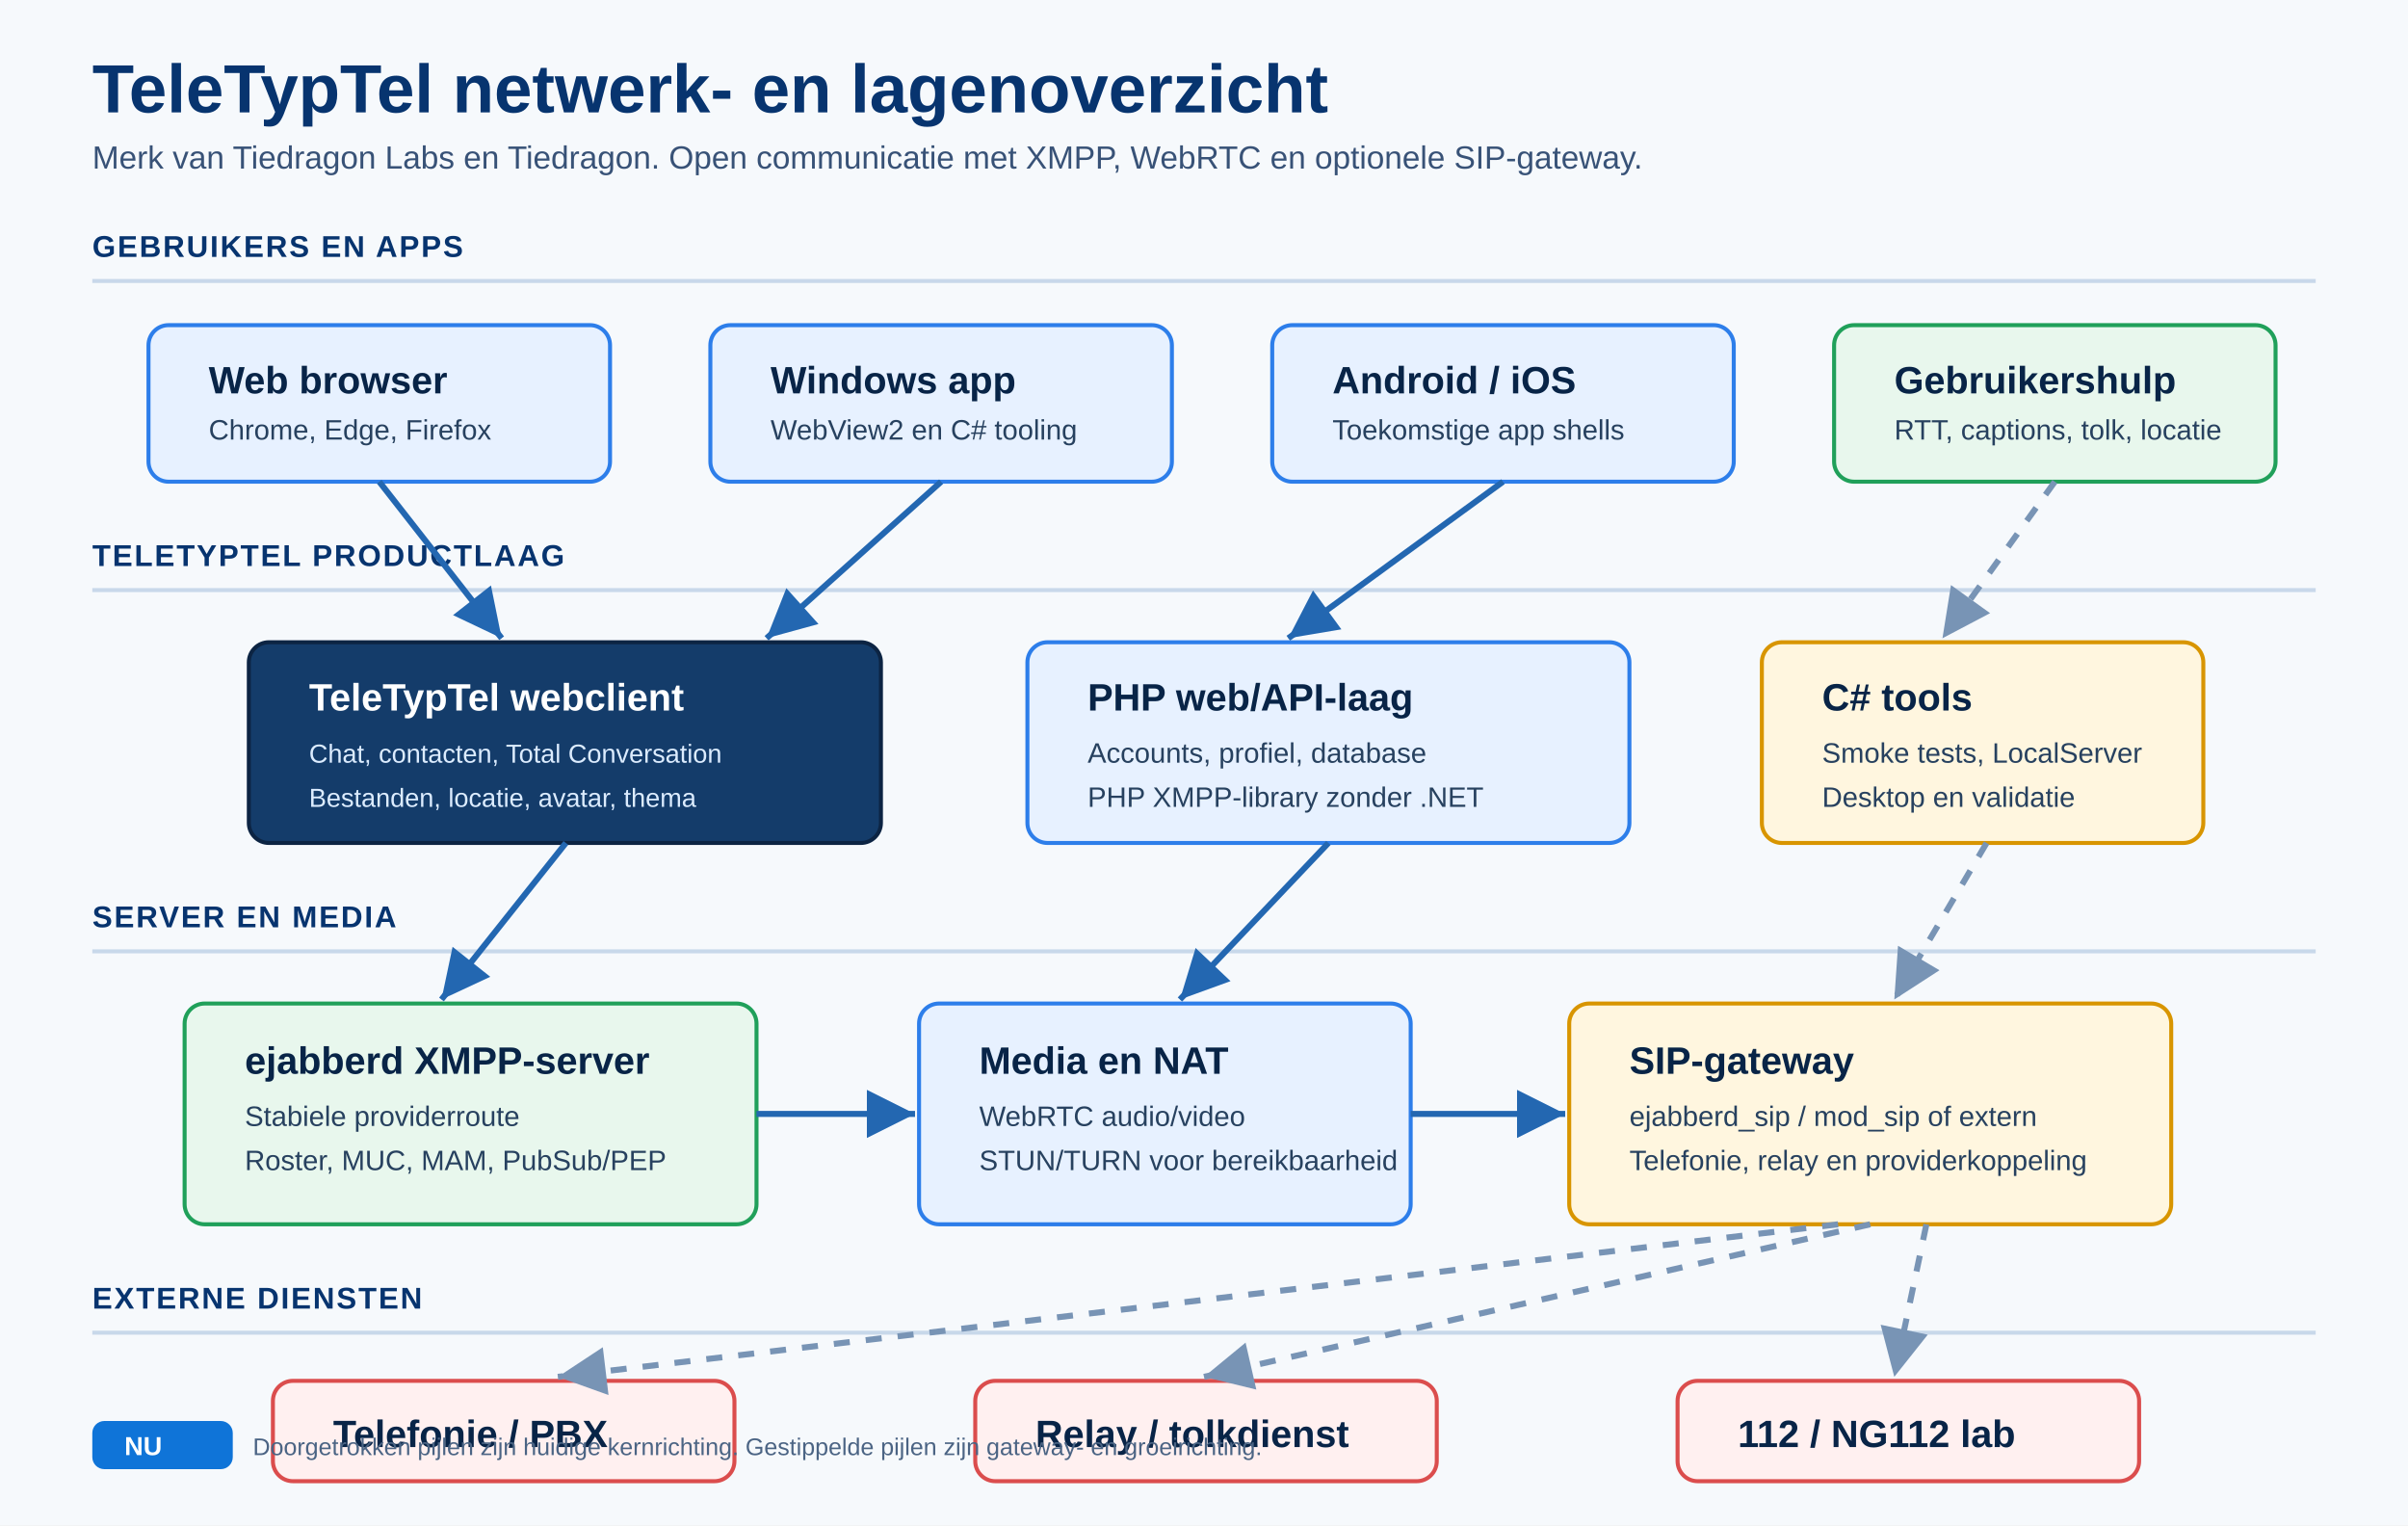
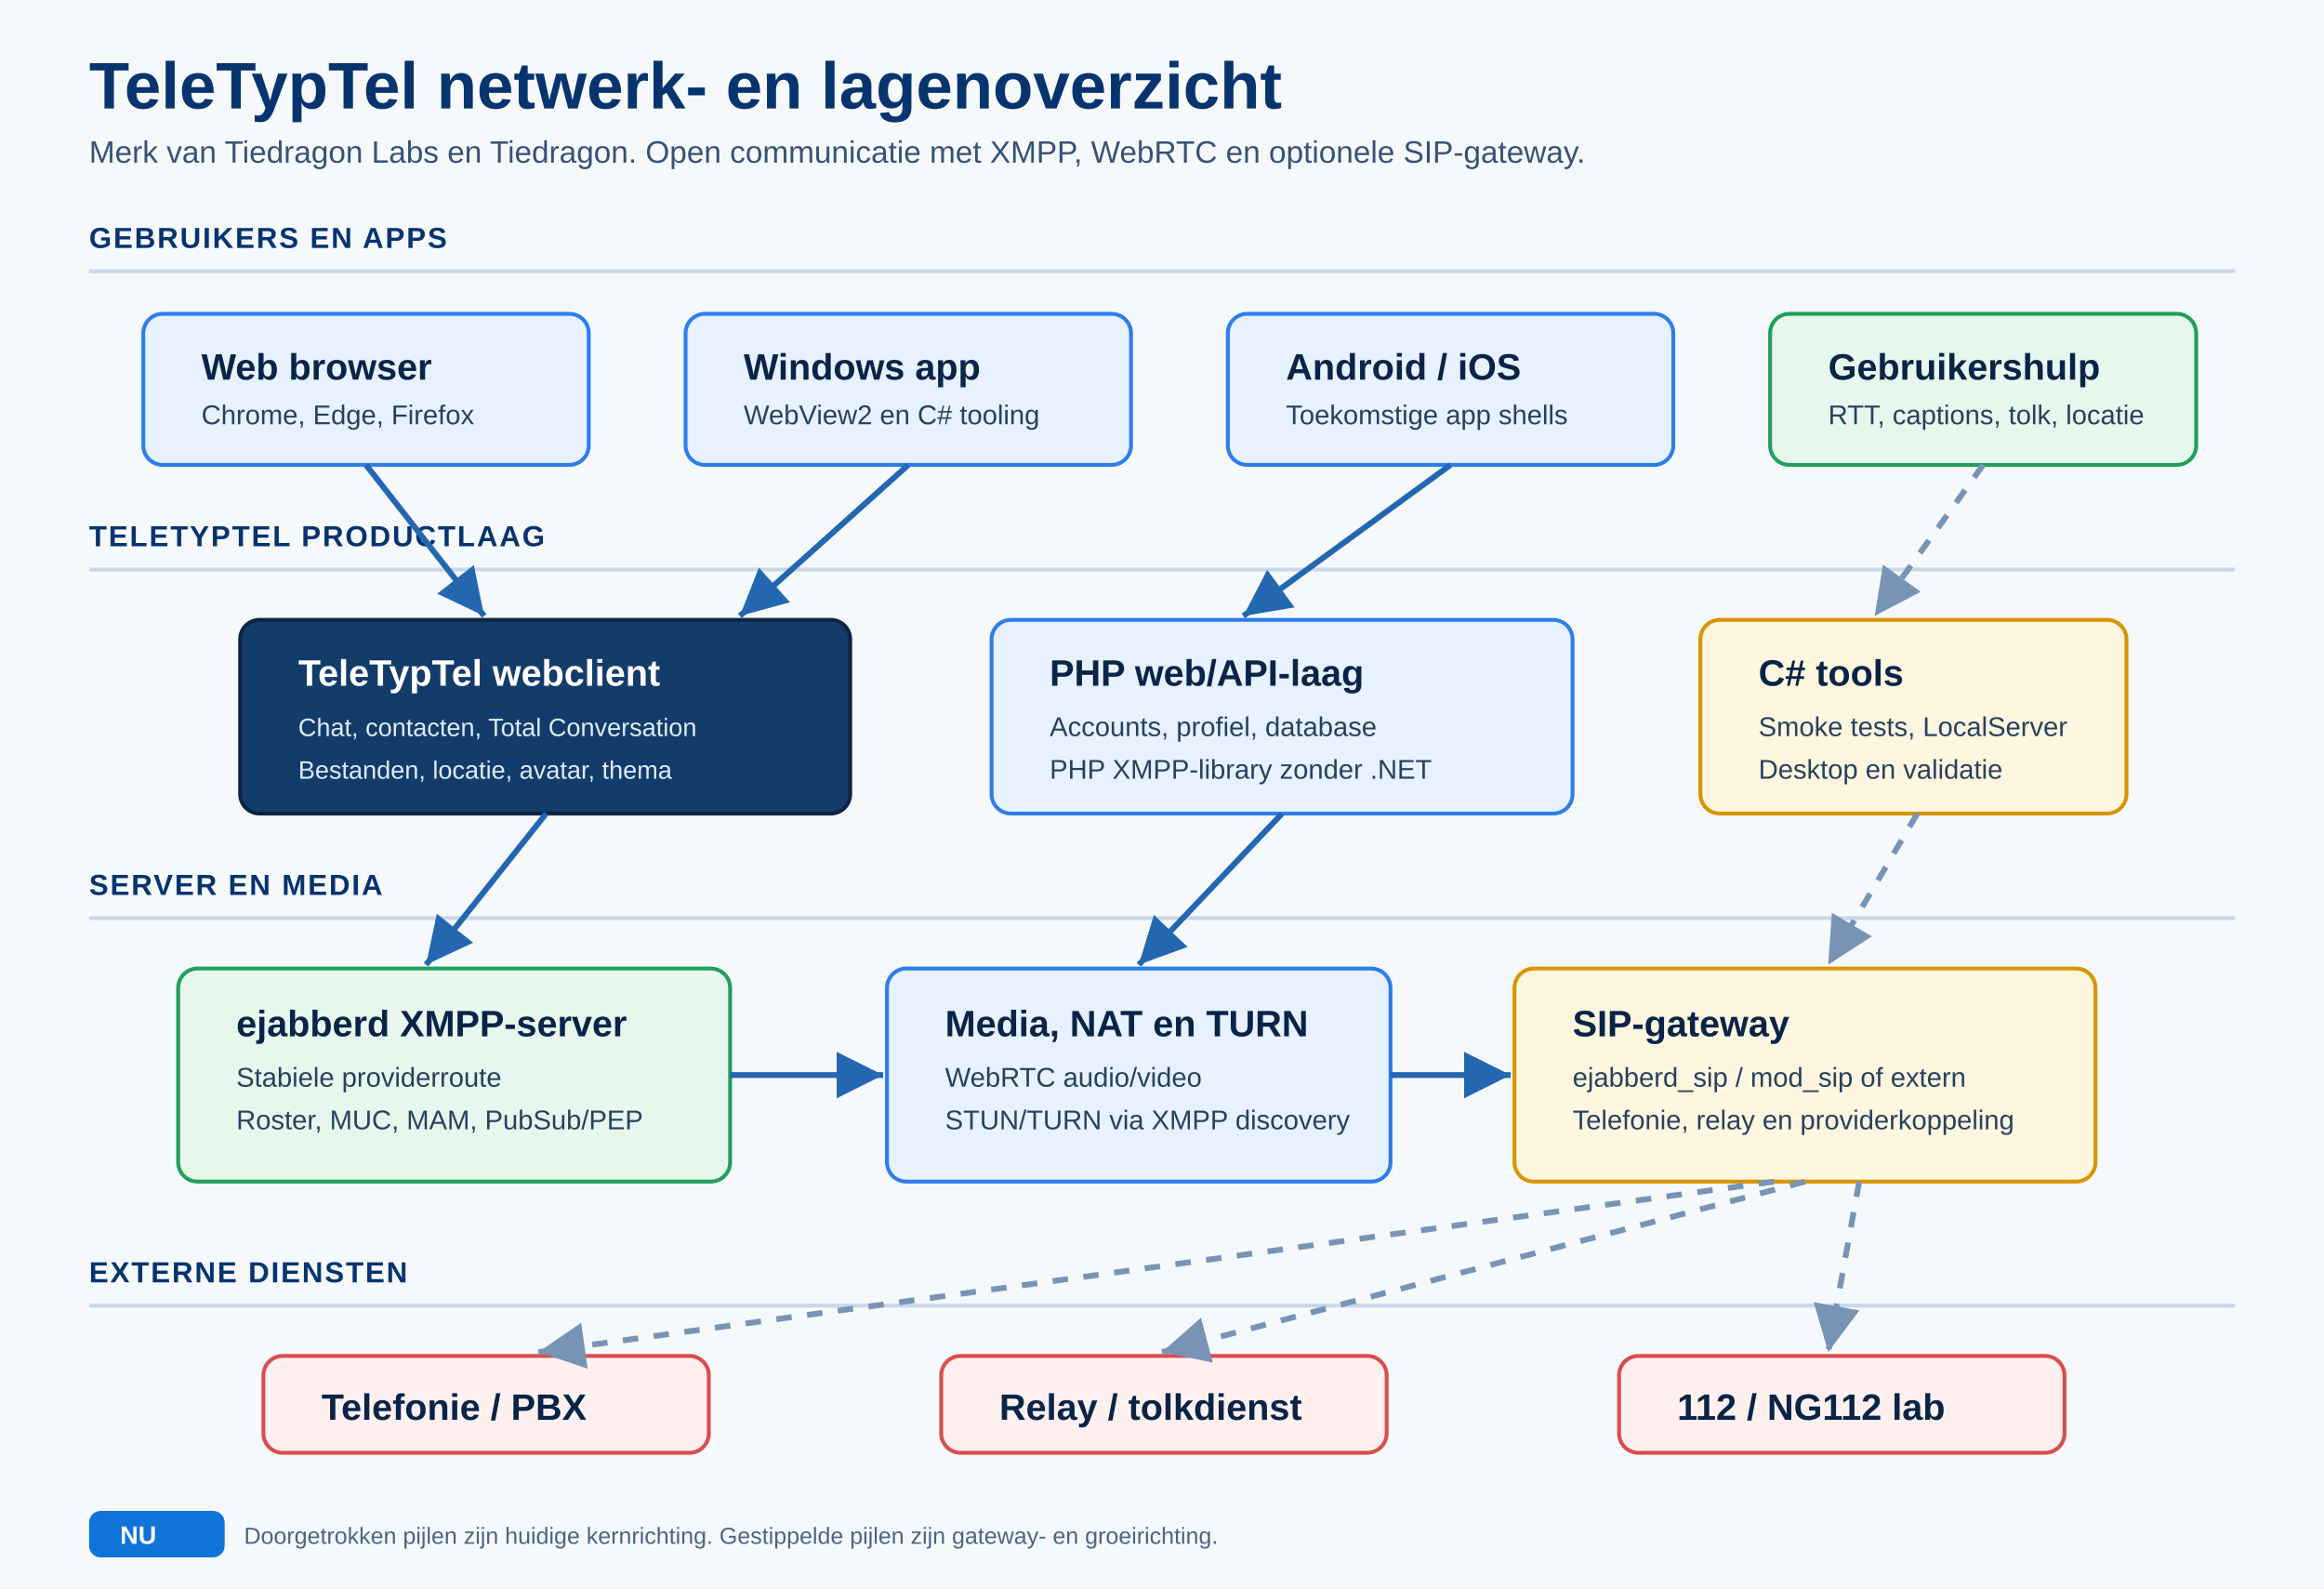
- <svg xmlns="http://www.w3.org/2000/svg" width="1200" height="760" viewBox="0 0 1200 760" role="img" aria-labelledby="title desc">
+ <svg xmlns="http://www.w3.org/2000/svg" width="1200" height="820" viewBox="0 0 1200 820" role="img" aria-labelledby="title desc">
  <defs>
    <style>
      .bg { fill: #f6f9fc; }
      .title { fill: #07346f; font: 700 34px Arial, sans-serif; }
      .subtitle { fill: #385277; font: 16px Arial, sans-serif; }
      .band-title { fill: #07346f; font: 700 15px Arial, sans-serif; letter-spacing: .06em; }
      .box-title { fill: #082447; font: 700 19px Arial, sans-serif; }
      .box-text { fill: #27415f; font: 14px Arial, sans-serif; }
      .small { fill: #4b6484; font: 12px Arial, sans-serif; }
      .layer-line { stroke: #c8d8ea; stroke-width: 2; }
      .arrow { stroke: #2367b1; stroke-width: 3; fill: none; marker-end: url(#arrow); }
      .arrow-soft { stroke: #7894b5; stroke-width: 3; fill: none; stroke-dasharray: 8 8; marker-end: url(#arrow-soft); }
      .box-blue { fill: #e7f1ff; stroke: #2d7eea; stroke-width: 2; }
      .box-navy { fill: #143c6a; stroke: #0c2443; stroke-width: 2; }
      .box-navy-text { fill: #ffffff; font: 700 19px Arial, sans-serif; }
      .box-navy-small { fill: #dcecff; font: 13px Arial, sans-serif; }
      .box-green { fill: #e8f7ed; stroke: #20a05a; stroke-width: 2; }
      .box-orange { fill: #fff6df; stroke: #d89500; stroke-width: 2; }
      .box-red { fill: #fff0f0; stroke: #db4d4d; stroke-width: 2; }
      .pill { fill: #0f74d8; }
      .pill-text { fill: #ffffff; font: 700 13px Arial, sans-serif; }
    </style>
    <marker id="arrow" markerWidth="12" markerHeight="12" refX="10" refY="6" orient="auto" markerUnits="strokeWidth">
      <path d="M2,2 L10,6 L2,10 Z" fill="#2367b1" />
    </marker>
    <marker id="arrow-soft" markerWidth="12" markerHeight="12" refX="10" refY="6" orient="auto" markerUnits="strokeWidth">
      <path d="M2,2 L10,6 L2,10 Z" fill="#7894b5" />
    </marker>
  </defs>
-   <rect class="bg" width="1200" height="760" />
+   <rect class="bg" width="1200" height="820" />
  <text class="title" x="46" y="56">TeleTypTel netwerk- en lagenoverzicht</text>
  <text class="subtitle" x="46" y="84">Merk van Tiedragon Labs en Tiedragon. Open communicatie met XMPP, WebRTC en optionele SIP-gateway.</text>
  <text class="band-title" x="46" y="128">GEBRUIKERS EN APPS</text>
  <line class="layer-line" x1="46" y1="140" x2="1154" y2="140" />
  <rect class="box-blue" x="74" y="162" rx="10" width="230" height="78" />
  <text class="box-title" x="104" y="196">Web browser</text>
  <text class="box-text" x="104" y="219">Chrome, Edge, Firefox</text>
  <rect class="box-blue" x="354" y="162" rx="10" width="230" height="78" />
  <text class="box-title" x="384" y="196">Windows app</text>
  <text class="box-text" x="384" y="219">WebView2 en C# tooling</text>
  <rect class="box-blue" x="634" y="162" rx="10" width="230" height="78" />
  <text class="box-title" x="664" y="196">Android / iOS</text>
  <text class="box-text" x="664" y="219">Toekomstige app shells</text>
  <rect class="box-green" x="914" y="162" rx="10" width="220" height="78" />
  <text class="box-title" x="944" y="196">Gebruikershulp</text>
  <text class="box-text" x="944" y="219">RTT, captions, tolk, locatie</text>
  <text class="band-title" x="46" y="282">TELETYPTEL PRODUCTLAAG</text>
  <line class="layer-line" x1="46" y1="294" x2="1154" y2="294" />
  <rect class="box-navy" x="124" y="320" rx="10" width="315" height="100" />
  <text class="box-navy-text" x="154" y="354">TeleTypTel webclient</text>
  <text class="box-navy-small" x="154" y="380">Chat, contacten, Total Conversation</text>
  <text class="box-navy-small" x="154" y="402">Bestanden, locatie, avatar, thema</text>
  <rect class="box-blue" x="512" y="320" rx="10" width="300" height="100" />
  <text class="box-title" x="542" y="354">PHP web/API-laag</text>
  <text class="box-text" x="542" y="380">Accounts, profiel, database</text>
  <text class="box-text" x="542" y="402">PHP XMPP-library zonder .NET</text>
  <rect class="box-orange" x="878" y="320" rx="10" width="220" height="100" />
  <text class="box-title" x="908" y="354">C# tools</text>
  <text class="box-text" x="908" y="380">Smoke tests, LocalServer</text>
  <text class="box-text" x="908" y="402">Desktop en validatie</text>
  <text class="band-title" x="46" y="462">SERVER EN MEDIA</text>
  <line class="layer-line" x1="46" y1="474" x2="1154" y2="474" />
  <rect class="box-green" x="92" y="500" rx="10" width="285" height="110" />
  <text class="box-title" x="122" y="535">ejabberd XMPP-server</text>
  <text class="box-text" x="122" y="561">Stabiele providerroute</text>
  <text class="box-text" x="122" y="583">Roster, MUC, MAM, PubSub/PEP</text>
-   <rect class="box-blue" x="458" y="500" rx="10" width="245" height="110" />
-   <text class="box-title" x="488" y="535">Media en NAT</text>
+   <rect class="box-blue" x="458" y="500" rx="10" width="260" height="110" />
+   <text class="box-title" x="488" y="535">Media, NAT en TURN</text>
  <text class="box-text" x="488" y="561">WebRTC audio/video</text>
-   <text class="box-text" x="488" y="583">STUN/TURN voor bereikbaarheid</text>
+   <text class="box-text" x="488" y="583">STUN/TURN via XMPP discovery</text>
  <rect class="box-orange" x="782" y="500" rx="10" width="300" height="110" />
  <text class="box-title" x="812" y="535">SIP-gateway</text>
  <text class="box-text" x="812" y="561">ejabberd_sip / mod_sip of extern</text>
  <text class="box-text" x="812" y="583">Telefonie, relay en providerkoppeling</text>
-   <text class="band-title" x="46" y="652">EXTERNE DIENSTEN</text>
-   <line class="layer-line" x1="46" y1="664" x2="1154" y2="664" />
-   <rect class="box-red" x="136" y="688" rx="10" width="230" height="50" />
-   <text class="box-title" x="166" y="721">Telefonie / PBX</text>
-   <rect class="box-red" x="486" y="688" rx="10" width="230" height="50" />
-   <text class="box-title" x="516" y="721">Relay / tolkdienst</text>
-   <rect class="box-red" x="836" y="688" rx="10" width="230" height="50" />
-   <text class="box-title" x="866" y="721">112 / NG112 lab</text>
+   <text class="band-title" x="46" y="662">EXTERNE DIENSTEN</text>
+   <line class="layer-line" x1="46" y1="674" x2="1154" y2="674" />
+   <rect class="box-red" x="136" y="700" rx="10" width="230" height="50" />
+   <text class="box-title" x="166" y="733">Telefonie / PBX</text>
+   <rect class="box-red" x="486" y="700" rx="10" width="230" height="50" />
+   <text class="box-title" x="516" y="733">Relay / tolkdienst</text>
+   <rect class="box-red" x="836" y="700" rx="10" width="230" height="50" />
+   <text class="box-title" x="866" y="733">112 / NG112 lab</text>
  <path class="arrow" d="M189 240 L250 318" />
  <path class="arrow" d="M469 240 L382 318" />
  <path class="arrow" d="M749 240 L642 318" />
  <path class="arrow-soft" d="M1024 240 L968 318" />
  <path class="arrow" d="M282 420 L220 498" />
  <path class="arrow" d="M662 420 L588 498" />
  <path class="arrow-soft" d="M990 420 L944 498" />
  <path class="arrow" d="M377 555 L456 555" />
-   <path class="arrow" d="M703 555 L780 555" />
-   <path class="arrow-soft" d="M916 610 L278 686" />
-   <path class="arrow-soft" d="M932 610 L600 686" />
-   <path class="arrow-soft" d="M960 610 L944 686" />
-   <rect class="pill" x="46" y="708" rx="6" width="70" height="24" />
-   <text class="pill-text" x="62" y="725">NU</text>
-   <text class="small" x="126" y="725">Doorgetrokken pijlen zijn huidige kernrichting. Gestippelde pijlen zijn gateway- en groeirichting.</text>
+   <path class="arrow" d="M718 555 L780 555" />
+   <path class="arrow-soft" d="M916 610 L278 698" />
+   <path class="arrow-soft" d="M932 610 L600 698" />
+   <path class="arrow-soft" d="M960 610 L944 698" />
+   <rect class="pill" x="46" y="780" rx="6" width="70" height="24" />
+   <text class="pill-text" x="62" y="797">NU</text>
+   <text class="small" x="126" y="797">Doorgetrokken pijlen zijn huidige kernrichting. Gestippelde pijlen zijn gateway- en groeirichting.</text>
</svg>
